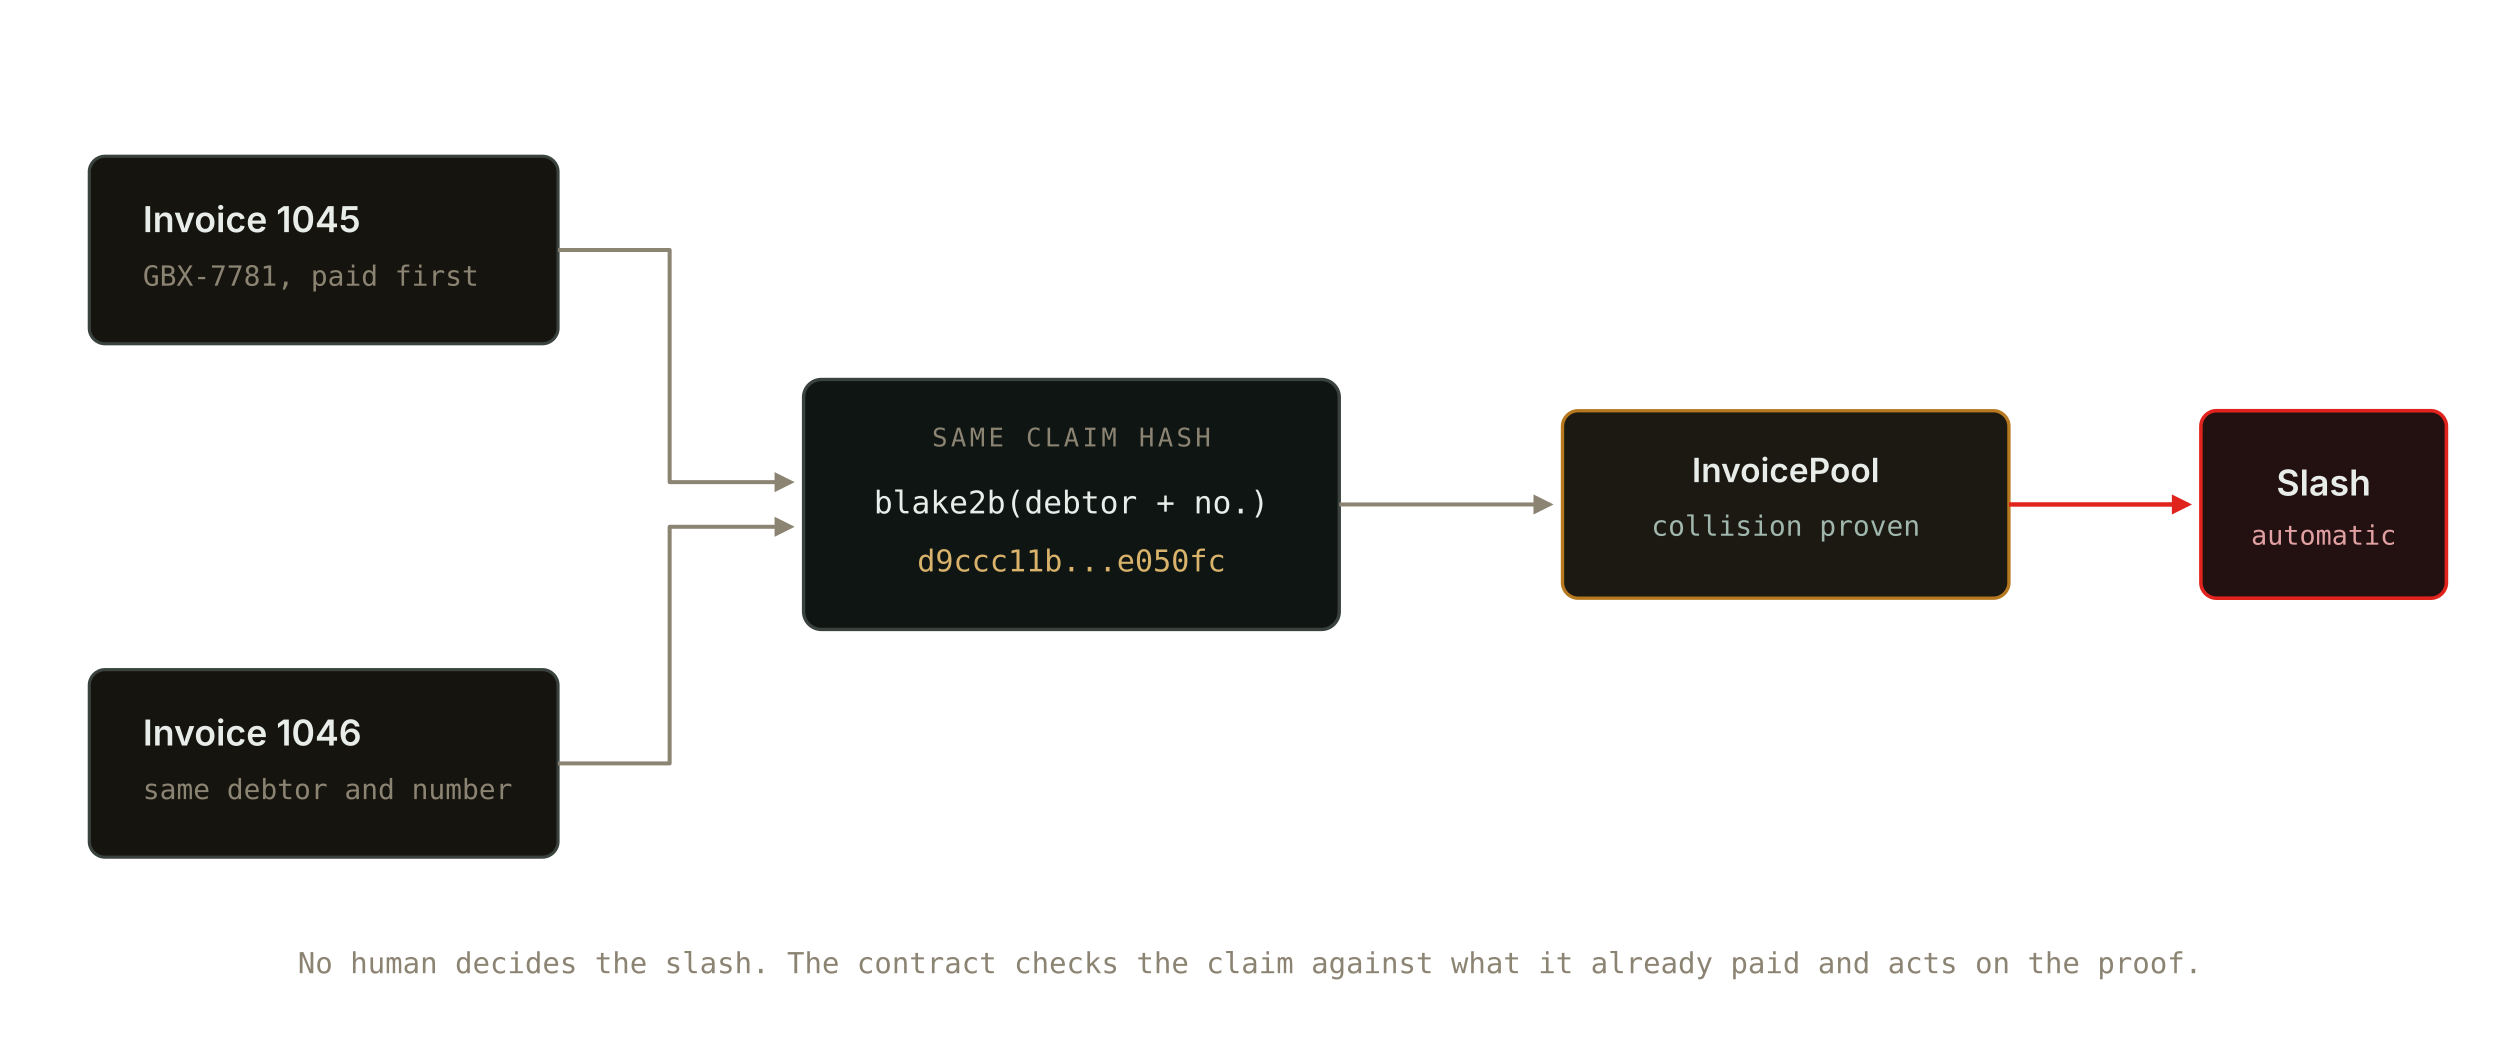
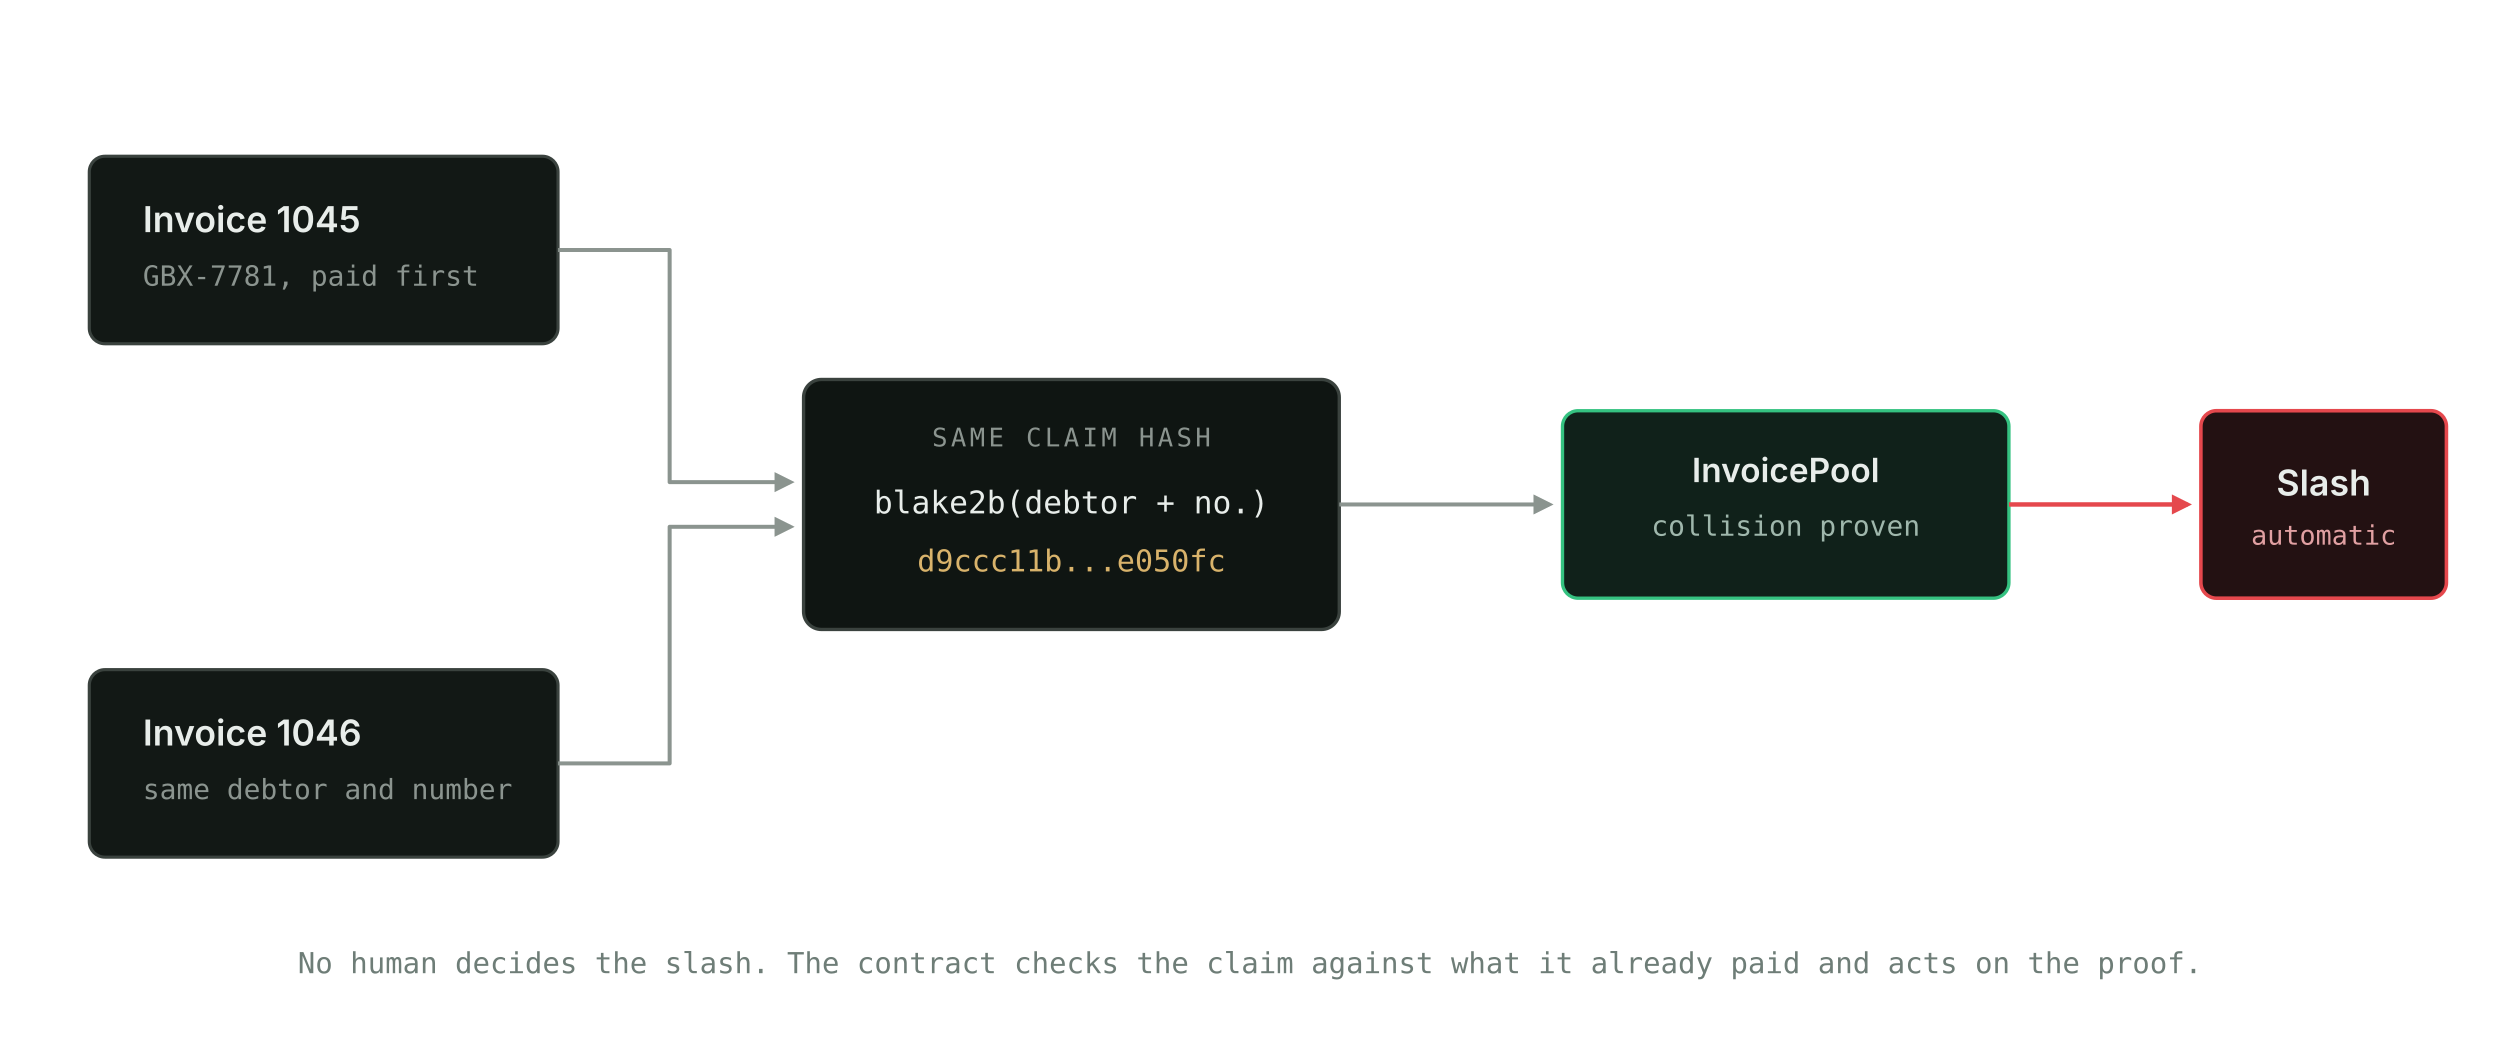
<svg xmlns="http://www.w3.org/2000/svg" viewBox="0 0 1120 470" font-family="system-ui, -apple-system, 'Segoe UI', sans-serif">
  <defs>
    <marker id="dp-muted" markerWidth="9" markerHeight="9" refX="7" refY="4.5" orient="auto" markerUnits="userSpaceOnUse">
-       <path d="M0,0 L9,4.5 L0,9 Z" fill="#8C8473" />
+       <path d="M0,0 L9,4.5 L0,9 Z" fill="#8B948F" />
    </marker>
    <marker id="dp-red" markerWidth="9" markerHeight="9" refX="7" refY="4.5" orient="auto" markerUnits="userSpaceOnUse">
-       <path d="M0,0 L9,4.5 L0,9 Z" fill="#E0231C" />
+       <path d="M0,0 L9,4.5 L0,9 Z" fill="#E5484D" />
    </marker>
  </defs>
-   <rect x="40" y="70" width="210" height="84" rx="7" fill="#16140F" stroke="#3A423E" stroke-width="1.4" />
+   <rect x="40" y="70" width="210" height="84" rx="7" fill="#121815" stroke="#3A423E" stroke-width="1.4" />
  <text x="64" y="104" fill="#E8EDEA" font-size="16" font-weight="600">Invoice 1045</text>
-   <text x="64" y="128" fill="#8C8473" font-size="12.5" font-family="ui-monospace, Menlo, monospace">GBX-7781, paid first</text>
-   <rect x="40" y="300" width="210" height="84" rx="7" fill="#16140F" stroke="#3A423E" stroke-width="1.4" />
+   <text x="64" y="128" fill="#8B948F" font-size="12.5" font-family="ui-monospace, Menlo, monospace">GBX-7781, paid first</text>
+   <rect x="40" y="300" width="210" height="84" rx="7" fill="#121815" stroke="#3A423E" stroke-width="1.4" />
  <text x="64" y="334" fill="#E8EDEA" font-size="16" font-weight="600">Invoice 1046</text>
-   <text x="64" y="358" fill="#8C8473" font-size="12.5" font-family="ui-monospace, Menlo, monospace">same debtor and number</text>
+   <text x="64" y="358" fill="#8B948F" font-size="12.5" font-family="ui-monospace, Menlo, monospace">same debtor and number</text>
  <rect x="360" y="170" width="240" height="112" rx="8" fill="#0F1512" stroke="#3A423E" stroke-width="1.5" />
-   <text x="480" y="200" text-anchor="middle" fill="#8C8473" font-size="11.5" letter-spacing="1.5" font-family="ui-monospace, Menlo, monospace">SAME CLAIM HASH</text>
+   <text x="480" y="200" text-anchor="middle" fill="#8B948F" font-size="11.5" letter-spacing="1.5" font-family="ui-monospace, Menlo, monospace">SAME CLAIM HASH</text>
  <text x="480" y="230" text-anchor="middle" fill="#E8EDEA" font-size="14" font-family="ui-monospace, Menlo, monospace">blake2b(debtor + no.)</text>
  <text x="480" y="256" text-anchor="middle" fill="#D9B36b" font-size="13.5" font-family="ui-monospace, Menlo, monospace">d9ccc11b...e050fc</text>
-   <path d="M250 112 H300 V216 H354" fill="none" stroke="#8C8473" stroke-width="1.8" stroke-linejoin="round" marker-end="url(#dp-muted)" />
-   <path d="M250 342 H300 V236 H354" fill="none" stroke="#8C8473" stroke-width="1.8" stroke-linejoin="round" marker-end="url(#dp-muted)" />
-   <line x1="600" y1="226" x2="694" y2="226" stroke="#8C8473" stroke-width="1.8" marker-end="url(#dp-muted)" />
-   <rect x="700" y="184" width="200" height="84" rx="7" fill="#1C1913" stroke="#B7791F" stroke-width="1.5" />
+   <path d="M250 112 H300 V216 H354" fill="none" stroke="#8B948F" stroke-width="1.8" stroke-linejoin="round" marker-end="url(#dp-muted)" />
+   <path d="M250 342 H300 V236 H354" fill="none" stroke="#8B948F" stroke-width="1.8" stroke-linejoin="round" marker-end="url(#dp-muted)" />
+   <line x1="600" y1="226" x2="694" y2="226" stroke="#8B948F" stroke-width="1.8" marker-end="url(#dp-muted)" />
+   <rect x="700" y="184" width="200" height="84" rx="7" fill="#10211A" stroke="#35C281" stroke-width="1.5" />
  <text x="800" y="216" text-anchor="middle" fill="#E8EDEA" font-size="15" font-weight="600">InvoicePool</text>
  <text x="800" y="240" text-anchor="middle" fill="#9FB7AC" font-size="12.5" font-family="ui-monospace, Menlo, monospace">collision proven</text>
-   <line x1="900" y1="226" x2="980" y2="226" stroke="#E0231C" stroke-width="2" marker-end="url(#dp-red)" />
-   <rect x="986" y="184" width="110" height="84" rx="7" fill="#231112" stroke="#E0231C" stroke-width="1.6" />
+   <line x1="900" y1="226" x2="980" y2="226" stroke="#E5484D" stroke-width="2" marker-end="url(#dp-red)" />
+   <rect x="986" y="184" width="110" height="84" rx="7" fill="#231112" stroke="#E5484D" stroke-width="1.6" />
  <text x="1041" y="222" text-anchor="middle" fill="#E8EDEA" font-size="16" font-weight="600">Slash</text>
  <text x="1041" y="244" text-anchor="middle" fill="#E1A0A2" font-size="12" font-family="ui-monospace, Menlo, monospace">automatic</text>
-   <text x="560" y="436" text-anchor="middle" fill="#8C8473" font-size="13" font-family="ui-monospace, Menlo, monospace">No human decides the slash. The contract checks the claim against what it already paid and acts on the proof.</text>
+   <text x="560" y="436" text-anchor="middle" fill="#6E7D77" font-size="13" font-family="ui-monospace, Menlo, monospace">No human decides the slash. The contract checks the claim against what it already paid and acts on the proof.</text>
</svg>
